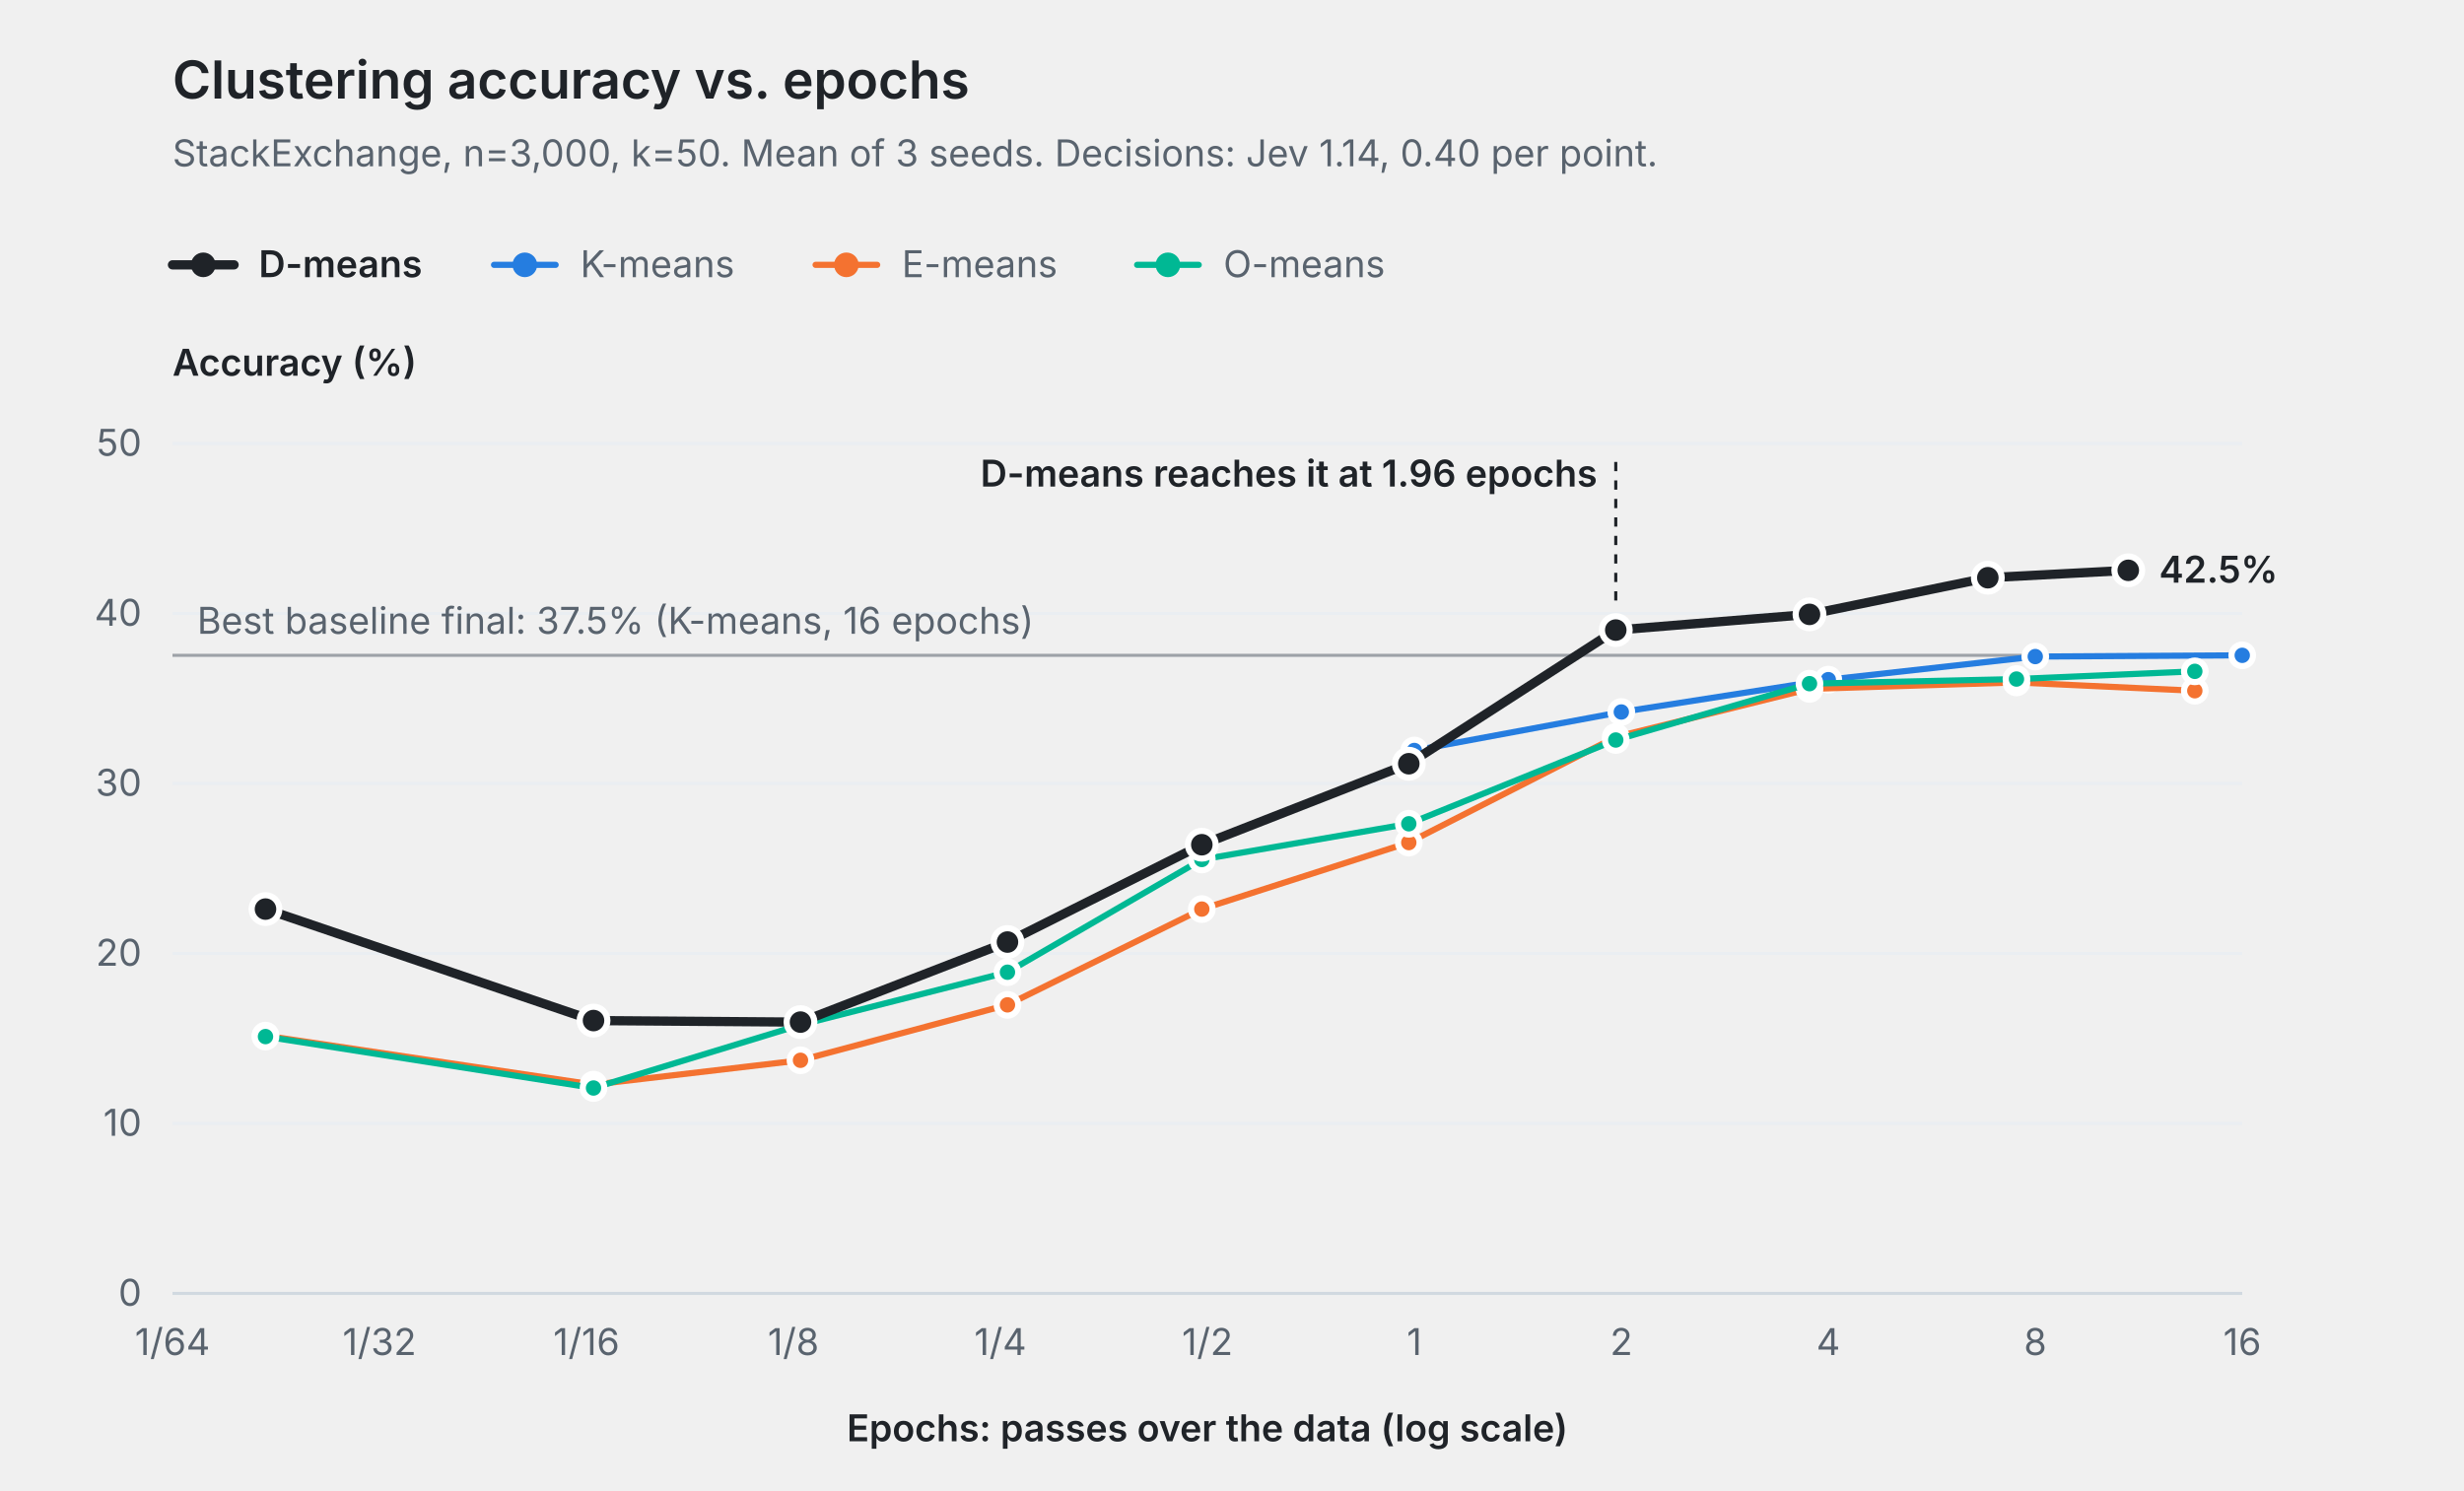
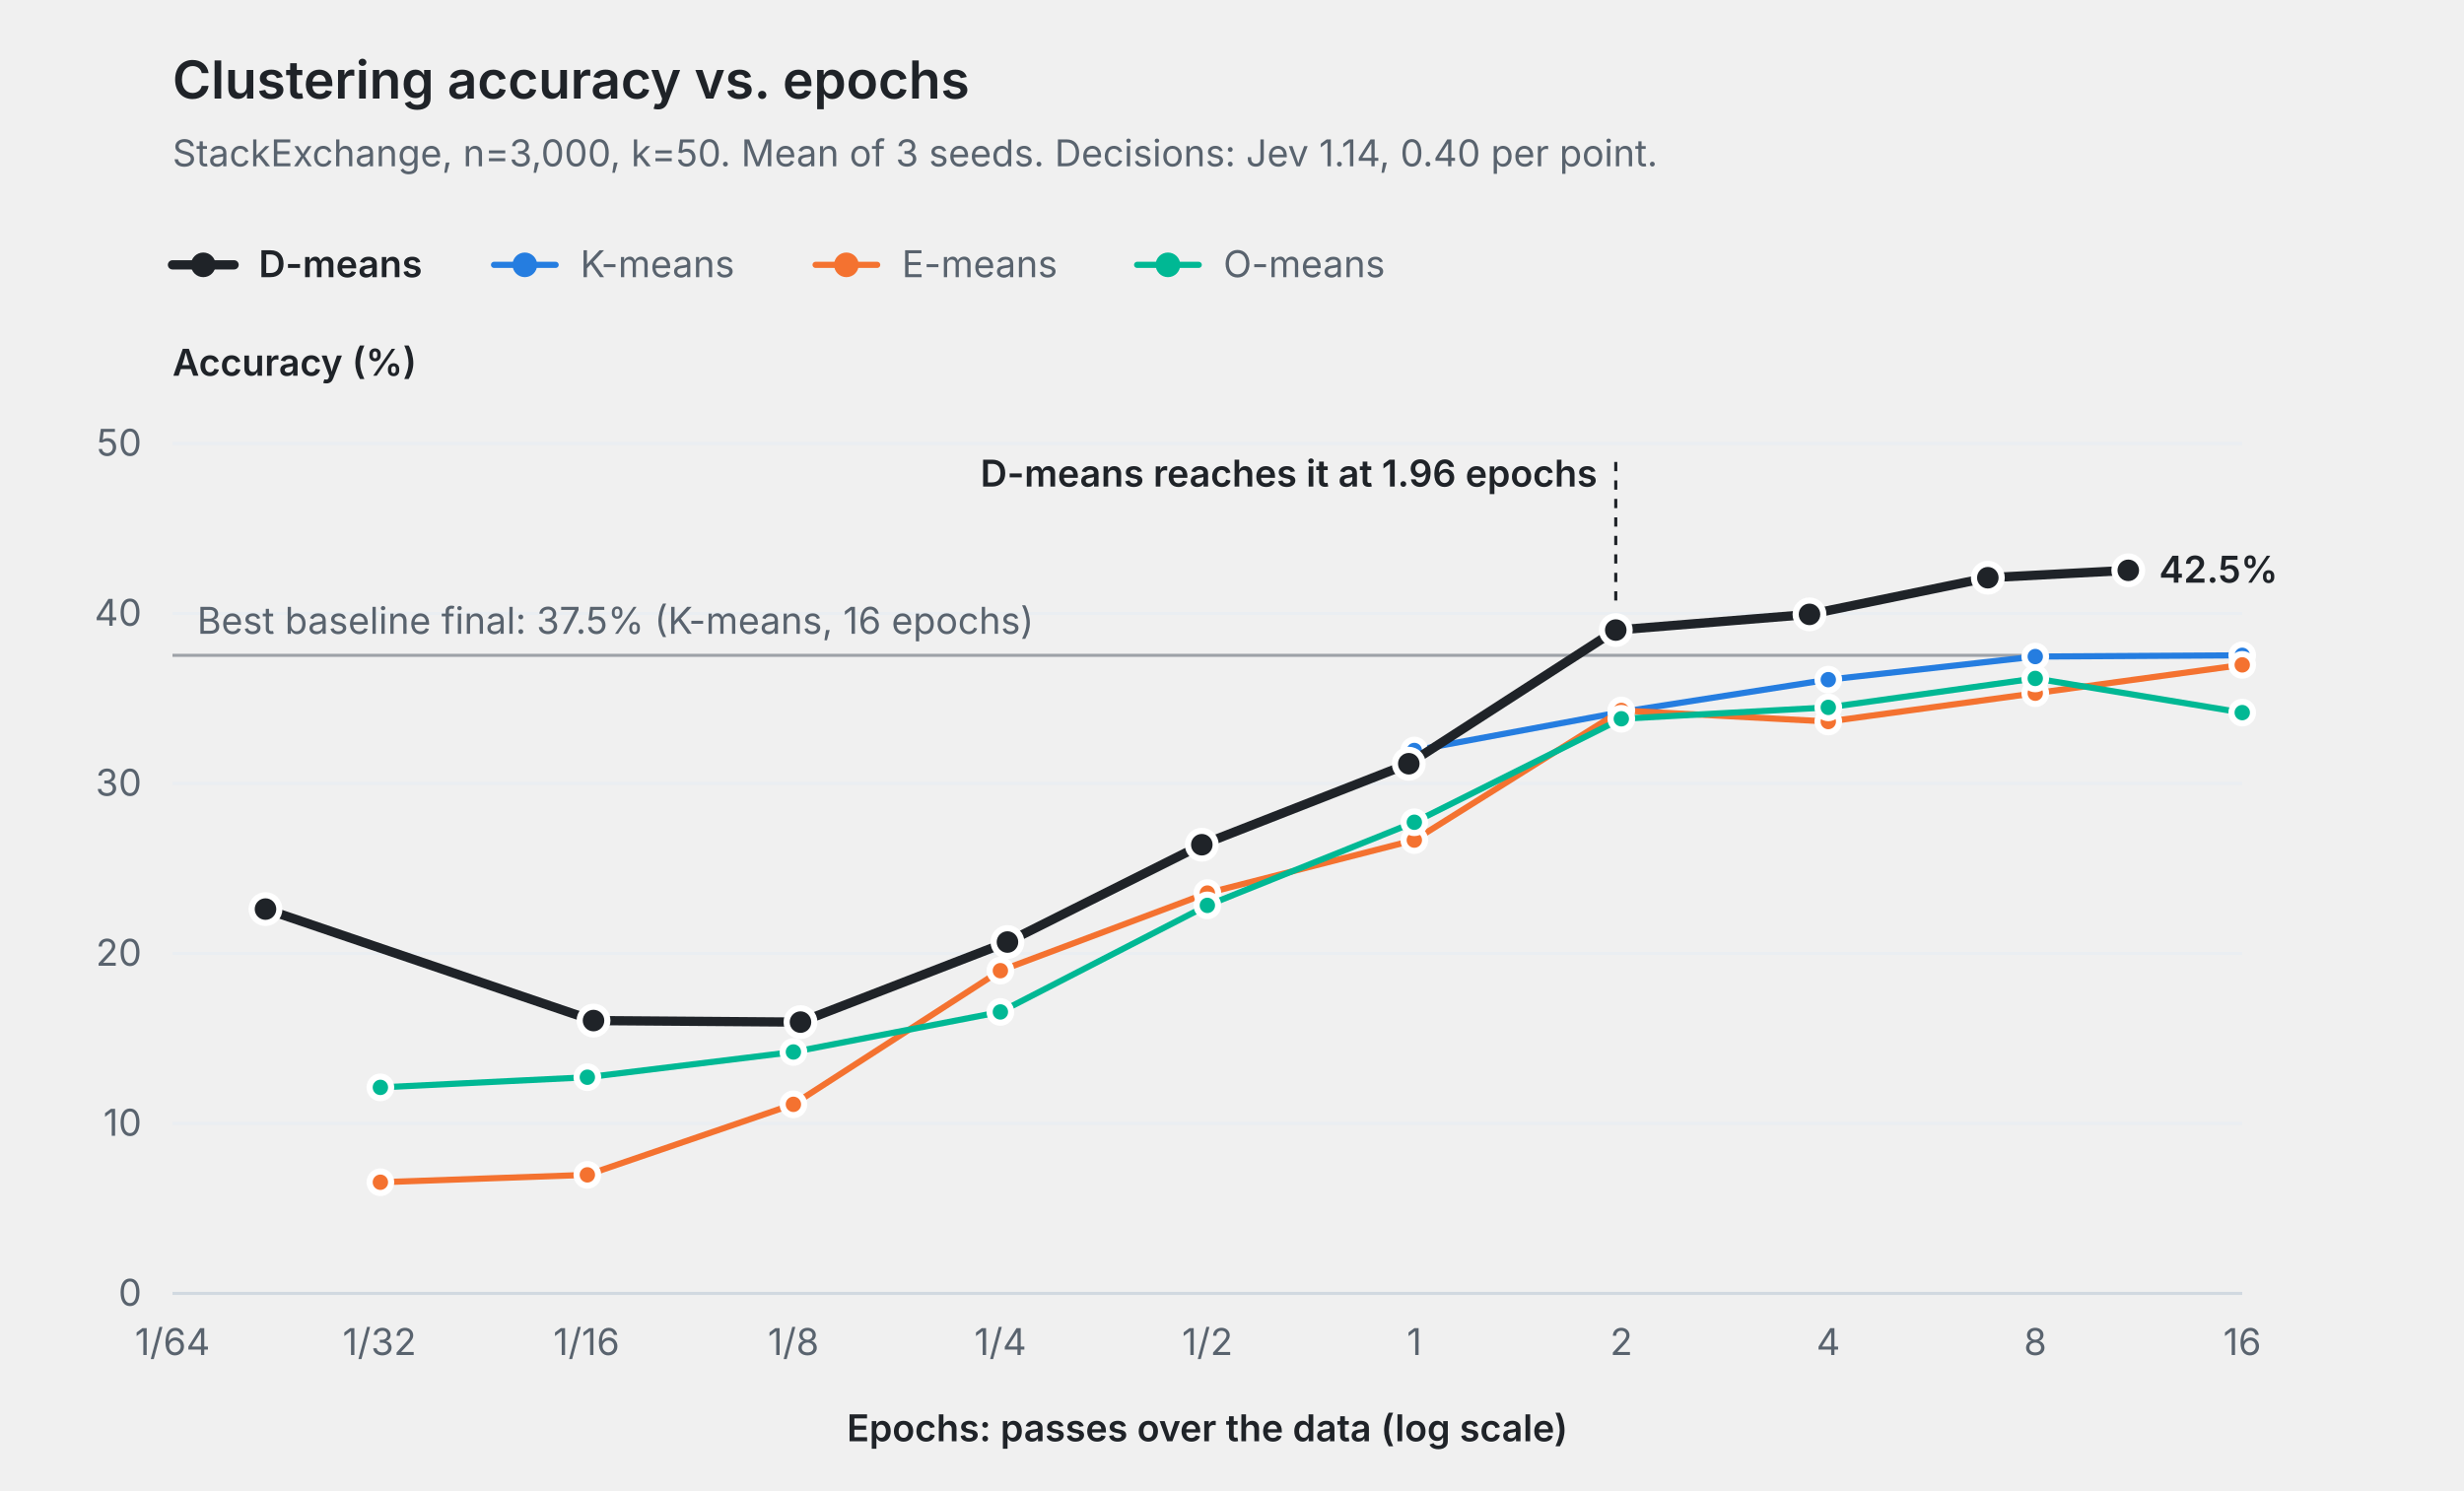
<svg xmlns="http://www.w3.org/2000/svg" viewBox="0 0 800 484" width="800" height="484" role="img" aria-labelledby="t d">
  <style>text{font-family:-apple-system,BlinkMacSystemFont,'Segoe UI',system-ui,sans-serif;fill:#59636e;font-size:12px}.h{fill:#1f2328;font-size:17px;font-weight:600}.n{font-variant-numeric:tabular-nums}.k{fill:#1f2328;font-weight:600}</style>
  <text class="h" x="56" y="32">Clustering accuracy vs. epochs</text>
  <text x="56" y="54">StackExchange, n=3,000, k=50. Mean of 3 seeds. Decisions: Jev 1.14, 0.40 per point.</text>
  <g data-legend="d-means">
    <line x1="56" y1="86" x2="76" y2="86" stroke="#1f2328" stroke-width="3" stroke-linecap="round" />
    <circle cx="66" cy="86" r="4" fill="#1f2328" />
    <text x="84" y="90" class="k">D-means</text>
  </g>
  <g data-legend="k-means">
    <line x1="160.4" y1="86" x2="180.4" y2="86" stroke="#257de0" stroke-width="2" stroke-linecap="round" />
    <circle cx="170.4" cy="86" r="4" fill="#257de0" />
    <text x="188.4" y="90">K-means</text>
  </g>
  <g data-legend="e-means">
    <line x1="264.8" y1="86" x2="284.8" y2="86" stroke="#f47230" stroke-width="2" stroke-linecap="round" />
    <circle cx="274.8" cy="86" r="4" fill="#f47230" />
    <text x="292.8" y="90">E-means</text>
  </g>
  <g data-legend="o-means">
    <line x1="369.2" y1="86" x2="389.2" y2="86" stroke="#00b894" stroke-width="2" stroke-linecap="round" />
    <circle cx="379.2" cy="86" r="4" fill="#00b894" />
    <text x="397.2" y="90">O-means</text>
  </g>
  <text x="56" y="122" class="k">Accuracy (%)</text>
  <line x1="56" y1="420.0" x2="728" y2="420.0" stroke="#d1d9e0" stroke-width="1" />
  <text x="46" y="424.0" text-anchor="end" class="n">0</text>
  <line x1="56" y1="364.8" x2="728" y2="364.8" stroke="#eaeef2" stroke-width="1" />
  <text x="46" y="368.8" text-anchor="end" class="n">10</text>
  <line x1="56" y1="309.6" x2="728" y2="309.6" stroke="#eaeef2" stroke-width="1" />
  <text x="46" y="313.6" text-anchor="end" class="n">20</text>
  <line x1="56" y1="254.4" x2="728" y2="254.4" stroke="#eaeef2" stroke-width="1" />
  <text x="46" y="258.4" text-anchor="end" class="n">30</text>
  <line x1="56" y1="199.2" x2="728" y2="199.2" stroke="#eaeef2" stroke-width="1" />
  <text x="46" y="203.2" text-anchor="end" class="n">40</text>
  <line x1="56" y1="144.0" x2="728" y2="144.0" stroke="#eaeef2" stroke-width="1" />
  <text x="46" y="148.0" text-anchor="end" class="n">50</text>
  <text x="56.0" y="440" text-anchor="middle" class="n">1/64</text>
  <text x="123.2" y="440" text-anchor="middle" class="n">1/32</text>
  <text x="190.4" y="440" text-anchor="middle" class="n">1/16</text>
  <text x="257.6" y="440" text-anchor="middle" class="n">1/8</text>
  <text x="324.8" y="440" text-anchor="middle" class="n">1/4</text>
  <text x="392.0" y="440" text-anchor="middle" class="n">1/2</text>
  <text x="459.2" y="440" text-anchor="middle" class="n">1</text>
  <text x="526.4" y="440" text-anchor="middle" class="n">2</text>
  <text x="593.6" y="440" text-anchor="middle" class="n">4</text>
  <text x="660.8" y="440" text-anchor="middle" class="n">8</text>
  <text x="728.0" y="440" text-anchor="middle" class="n">16</text>
  <text x="392.0" y="468" text-anchor="middle" class="k">Epochs: passes over the data (log scale)</text>
  <line x1="56" y1="212.8" x2="728" y2="212.8" stroke="#59636e" stroke-width="1" stroke-opacity="0.55" />
  <text x="64" y="205.8">Best baseline final: 37.5% (K-means, 16 epochs)</text>
  <g data-method="k-means">
    <path d="M459.2,243.7 L526.4,231.2 L593.6,220.7 L660.8,213.2 L728.0,212.8" fill="none" stroke="#257de0" stroke-width="2" stroke-linejoin="round" stroke-linecap="round" />
    <circle cx="459.2" cy="243.7" r="3.5" fill="#257de0" stroke="#ffffff" stroke-width="2" />
    <circle cx="526.4" cy="231.2" r="3.5" fill="#257de0" stroke="#ffffff" stroke-width="2" />
    <circle cx="593.6" cy="220.7" r="3.5" fill="#257de0" stroke="#ffffff" stroke-width="2" />
    <circle cx="660.8" cy="213.2" r="3.5" fill="#257de0" stroke="#ffffff" stroke-width="2" />
    <circle cx="728.0" cy="212.8" r="3.5" fill="#257de0" stroke="#ffffff" stroke-width="2" />
  </g>
  <g data-method="e-means">
-     <path d="M86.2,336.3 L192.7,352.2 L259.9,344.3 L327.1,326.3 L390.2,295.2 L457.4,273.6 L524.6,239.3 L587.5,223.7 L654.7,221.6 L712.6,224.3" fill="none" stroke="#f47230" stroke-width="2" stroke-linejoin="round" stroke-linecap="round" />
-     <circle cx="86.2" cy="336.3" r="3.5" fill="#f47230" stroke="#ffffff" stroke-width="2" />
-     <circle cx="192.7" cy="352.2" r="3.5" fill="#f47230" stroke="#ffffff" stroke-width="2" />
-     <circle cx="259.9" cy="344.3" r="3.5" fill="#f47230" stroke="#ffffff" stroke-width="2" />
-     <circle cx="327.1" cy="326.3" r="3.5" fill="#f47230" stroke="#ffffff" stroke-width="2" />
-     <circle cx="390.2" cy="295.2" r="3.5" fill="#f47230" stroke="#ffffff" stroke-width="2" />
-     <circle cx="457.4" cy="273.6" r="3.5" fill="#f47230" stroke="#ffffff" stroke-width="2" />
-     <circle cx="524.6" cy="239.3" r="3.5" fill="#f47230" stroke="#ffffff" stroke-width="2" />
-     <circle cx="587.5" cy="223.7" r="3.5" fill="#f47230" stroke="#ffffff" stroke-width="2" />
-     <circle cx="654.7" cy="221.6" r="3.5" fill="#f47230" stroke="#ffffff" stroke-width="2" />
-     <circle cx="712.6" cy="224.3" r="3.5" fill="#f47230" stroke="#ffffff" stroke-width="2" />
+     <path d="M123.5,383.9 L190.7,381.5 L257.6,358.6 L324.8,315.2 L392.0,290.0 L459.2,272.8 L526.4,230.7 L593.6,234.3 L660.8,225.1 L728.0,215.9" fill="none" stroke="#f47230" stroke-width="2" stroke-linejoin="round" stroke-linecap="round" />
+     <circle cx="123.5" cy="383.9" r="3.5" fill="#f47230" stroke="#ffffff" stroke-width="2" />
+     <circle cx="190.7" cy="381.5" r="3.5" fill="#f47230" stroke="#ffffff" stroke-width="2" />
+     <circle cx="257.6" cy="358.6" r="3.5" fill="#f47230" stroke="#ffffff" stroke-width="2" />
+     <circle cx="324.8" cy="315.2" r="3.5" fill="#f47230" stroke="#ffffff" stroke-width="2" />
+     <circle cx="392.0" cy="290.0" r="3.5" fill="#f47230" stroke="#ffffff" stroke-width="2" />
+     <circle cx="459.2" cy="272.8" r="3.5" fill="#f47230" stroke="#ffffff" stroke-width="2" />
+     <circle cx="526.4" cy="230.7" r="3.5" fill="#f47230" stroke="#ffffff" stroke-width="2" />
+     <circle cx="593.6" cy="234.3" r="3.5" fill="#f47230" stroke="#ffffff" stroke-width="2" />
+     <circle cx="660.8" cy="225.1" r="3.5" fill="#f47230" stroke="#ffffff" stroke-width="2" />
+     <circle cx="728.0" cy="215.9" r="3.5" fill="#f47230" stroke="#ffffff" stroke-width="2" />
  </g>
  <g data-method="o-means">
-     <path d="M86.2,336.6 L192.7,353.3 L259.9,332.8 L327.1,315.7 L390.2,279.1 L457.4,267.5 L524.6,240.3 L587.5,222.0 L654.7,220.5 L712.6,218.0" fill="none" stroke="#00b894" stroke-width="2" stroke-linejoin="round" stroke-linecap="round" />
-     <circle cx="86.2" cy="336.6" r="3.5" fill="#00b894" stroke="#ffffff" stroke-width="2" />
-     <circle cx="192.7" cy="353.3" r="3.5" fill="#00b894" stroke="#ffffff" stroke-width="2" />
-     <circle cx="259.9" cy="332.8" r="3.5" fill="#00b894" stroke="#ffffff" stroke-width="2" />
-     <circle cx="327.1" cy="315.7" r="3.5" fill="#00b894" stroke="#ffffff" stroke-width="2" />
-     <circle cx="390.2" cy="279.1" r="3.5" fill="#00b894" stroke="#ffffff" stroke-width="2" />
-     <circle cx="457.4" cy="267.5" r="3.5" fill="#00b894" stroke="#ffffff" stroke-width="2" />
-     <circle cx="524.6" cy="240.3" r="3.5" fill="#00b894" stroke="#ffffff" stroke-width="2" />
-     <circle cx="587.5" cy="222.0" r="3.5" fill="#00b894" stroke="#ffffff" stroke-width="2" />
-     <circle cx="654.7" cy="220.5" r="3.5" fill="#00b894" stroke="#ffffff" stroke-width="2" />
-     <circle cx="712.6" cy="218.0" r="3.5" fill="#00b894" stroke="#ffffff" stroke-width="2" />
+     <path d="M123.5,353.1 L190.7,349.8 L257.6,341.6 L324.8,328.6 L392.0,294.0 L459.2,267.0 L526.4,233.4 L593.6,229.7 L660.8,220.3 L728.0,231.4" fill="none" stroke="#00b894" stroke-width="2" stroke-linejoin="round" stroke-linecap="round" />
+     <circle cx="123.5" cy="353.1" r="3.5" fill="#00b894" stroke="#ffffff" stroke-width="2" />
+     <circle cx="190.7" cy="349.8" r="3.5" fill="#00b894" stroke="#ffffff" stroke-width="2" />
+     <circle cx="257.6" cy="341.6" r="3.5" fill="#00b894" stroke="#ffffff" stroke-width="2" />
+     <circle cx="324.8" cy="328.6" r="3.5" fill="#00b894" stroke="#ffffff" stroke-width="2" />
+     <circle cx="392.0" cy="294.0" r="3.5" fill="#00b894" stroke="#ffffff" stroke-width="2" />
+     <circle cx="459.2" cy="267.0" r="3.5" fill="#00b894" stroke="#ffffff" stroke-width="2" />
+     <circle cx="526.4" cy="233.4" r="3.5" fill="#00b894" stroke="#ffffff" stroke-width="2" />
+     <circle cx="593.6" cy="229.7" r="3.5" fill="#00b894" stroke="#ffffff" stroke-width="2" />
+     <circle cx="660.8" cy="220.3" r="3.5" fill="#00b894" stroke="#ffffff" stroke-width="2" />
+     <circle cx="728.0" cy="231.4" r="3.5" fill="#00b894" stroke="#ffffff" stroke-width="2" />
  </g>
  <g data-method="d-means">
    <path d="M86.2,295.2 L192.7,331.4 L259.9,331.9 L327.1,305.9 L390.2,274.3 L457.4,248.0 L524.6,204.6 L587.5,199.5 L645.4,187.6 L691.0,185.2" fill="none" stroke="#1f2328" stroke-width="3" stroke-linejoin="round" stroke-linecap="round" />
    <circle cx="86.2" cy="295.2" r="4.5" fill="#1f2328" stroke="#ffffff" stroke-width="2" />
    <circle cx="192.7" cy="331.4" r="4.5" fill="#1f2328" stroke="#ffffff" stroke-width="2" />
    <circle cx="259.9" cy="331.9" r="4.5" fill="#1f2328" stroke="#ffffff" stroke-width="2" />
    <circle cx="327.1" cy="305.9" r="4.5" fill="#1f2328" stroke="#ffffff" stroke-width="2" />
    <circle cx="390.2" cy="274.3" r="4.5" fill="#1f2328" stroke="#ffffff" stroke-width="2" />
    <circle cx="457.4" cy="248.0" r="4.5" fill="#1f2328" stroke="#ffffff" stroke-width="2" />
    <circle cx="524.6" cy="204.6" r="4.5" fill="#1f2328" stroke="#ffffff" stroke-width="2" />
    <circle cx="587.5" cy="199.5" r="4.5" fill="#1f2328" stroke="#ffffff" stroke-width="2" />
    <circle cx="645.4" cy="187.6" r="4.5" fill="#1f2328" stroke="#ffffff" stroke-width="2" />
    <circle cx="691.0" cy="185.2" r="4.5" fill="#1f2328" stroke="#ffffff" stroke-width="2" />
  </g>
  <line x1="524.6" y1="150" x2="524.6" y2="196.6" stroke="#1f2328" stroke-width="1" stroke-dasharray="3 3" />
  <text x="518.6" y="158" class="k" text-anchor="end">D-means reaches it at 1.96 epochs</text>
  <text x="701.0" y="189.2" class="k n">42.5%</text>
</svg>
